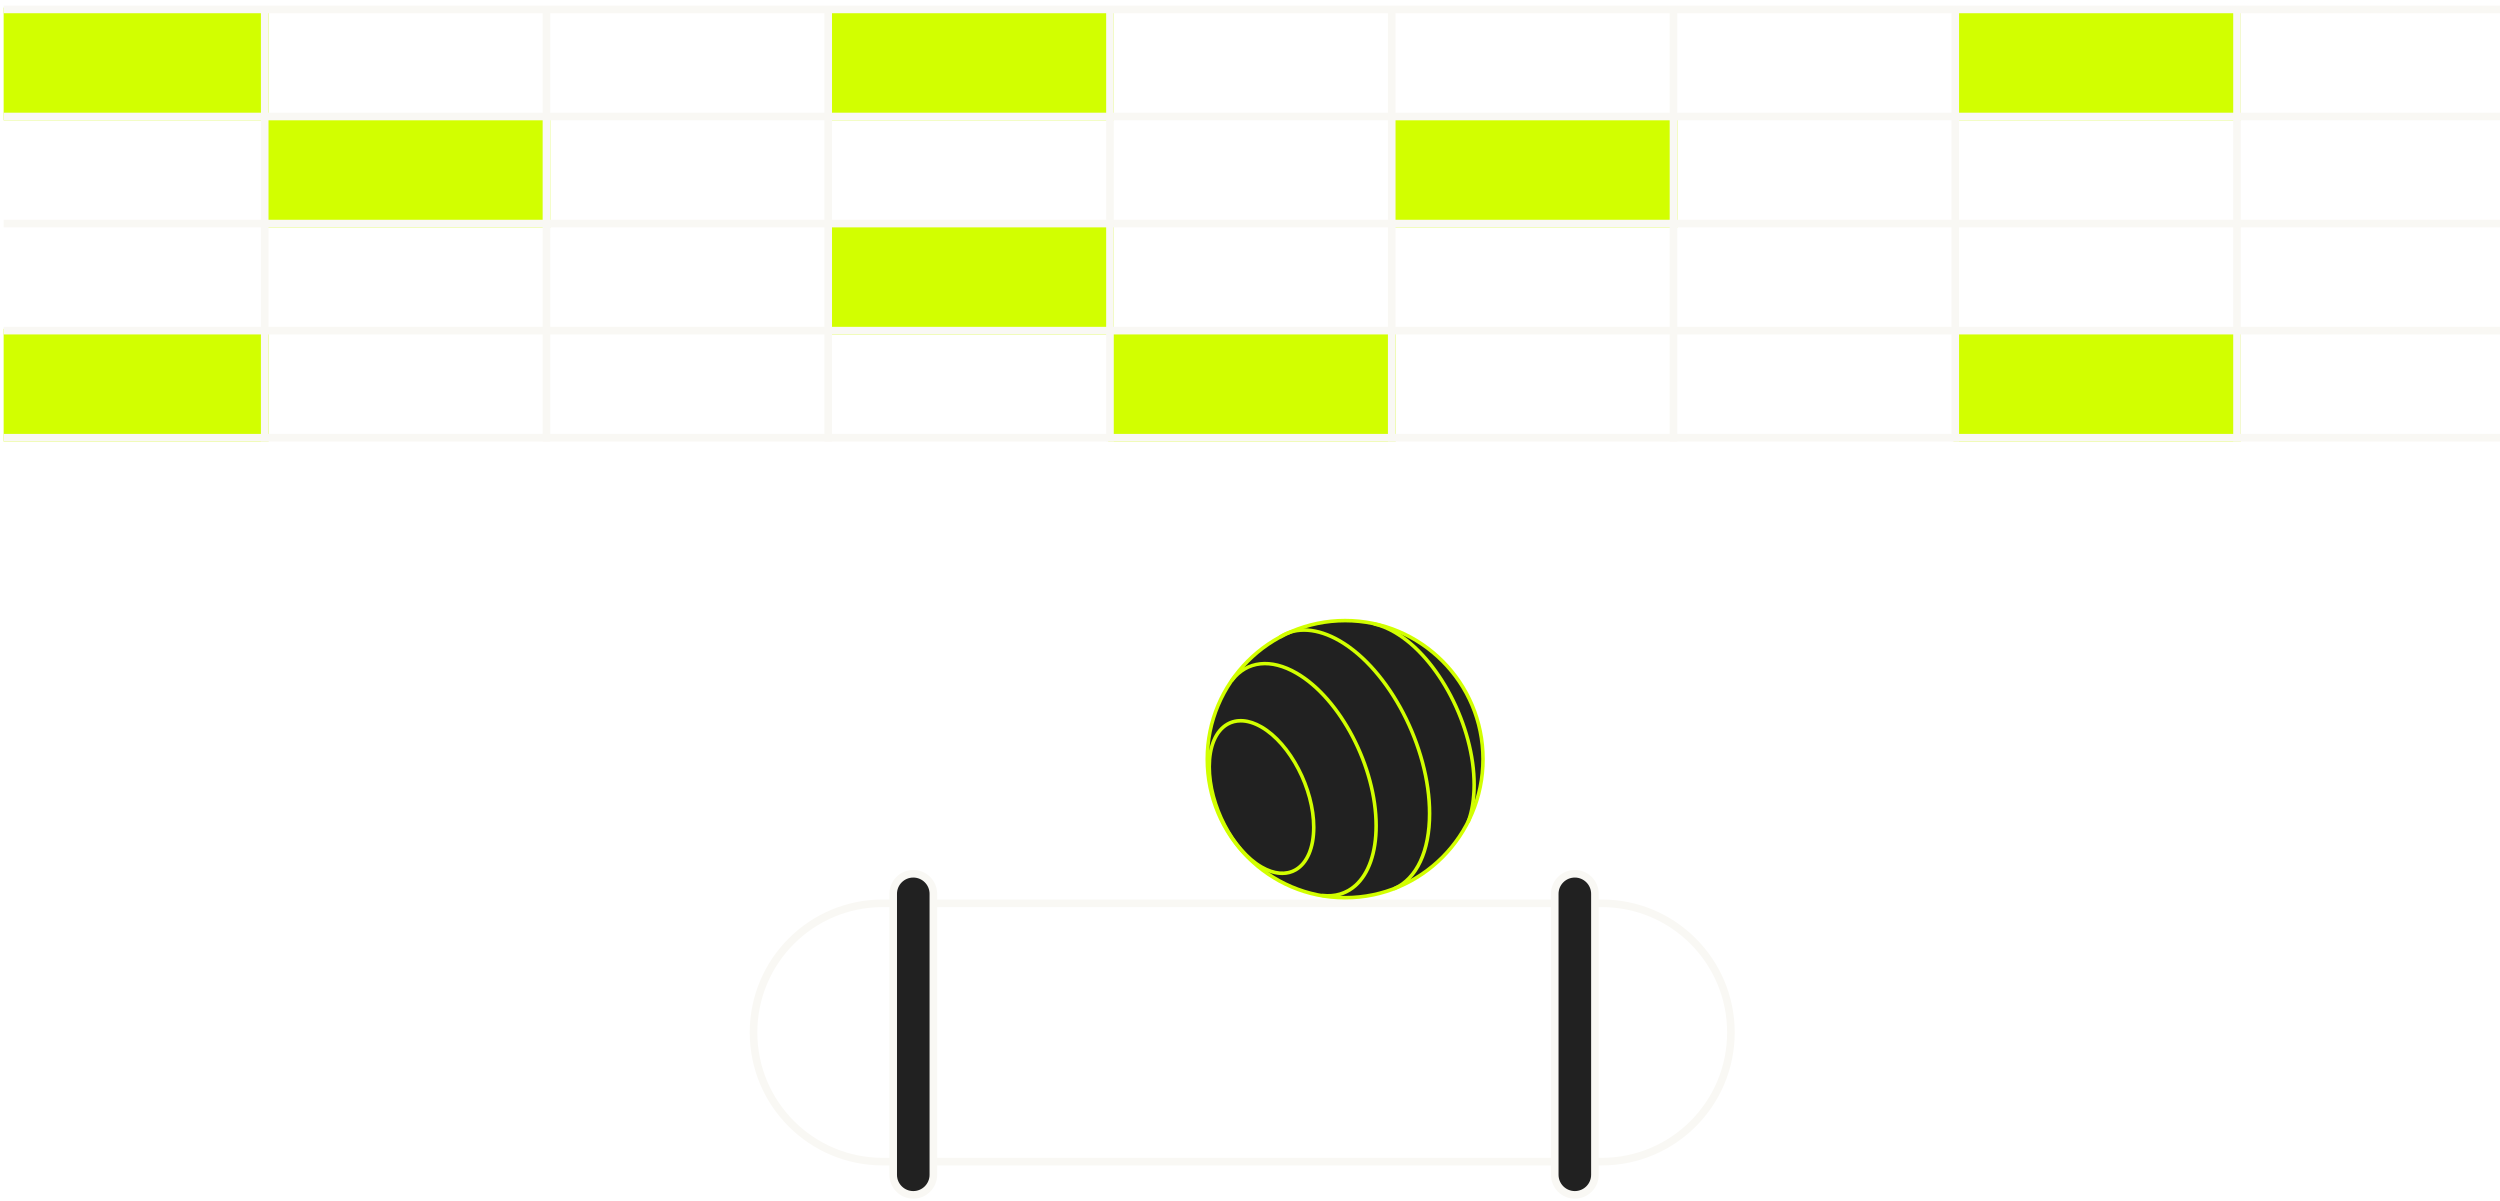
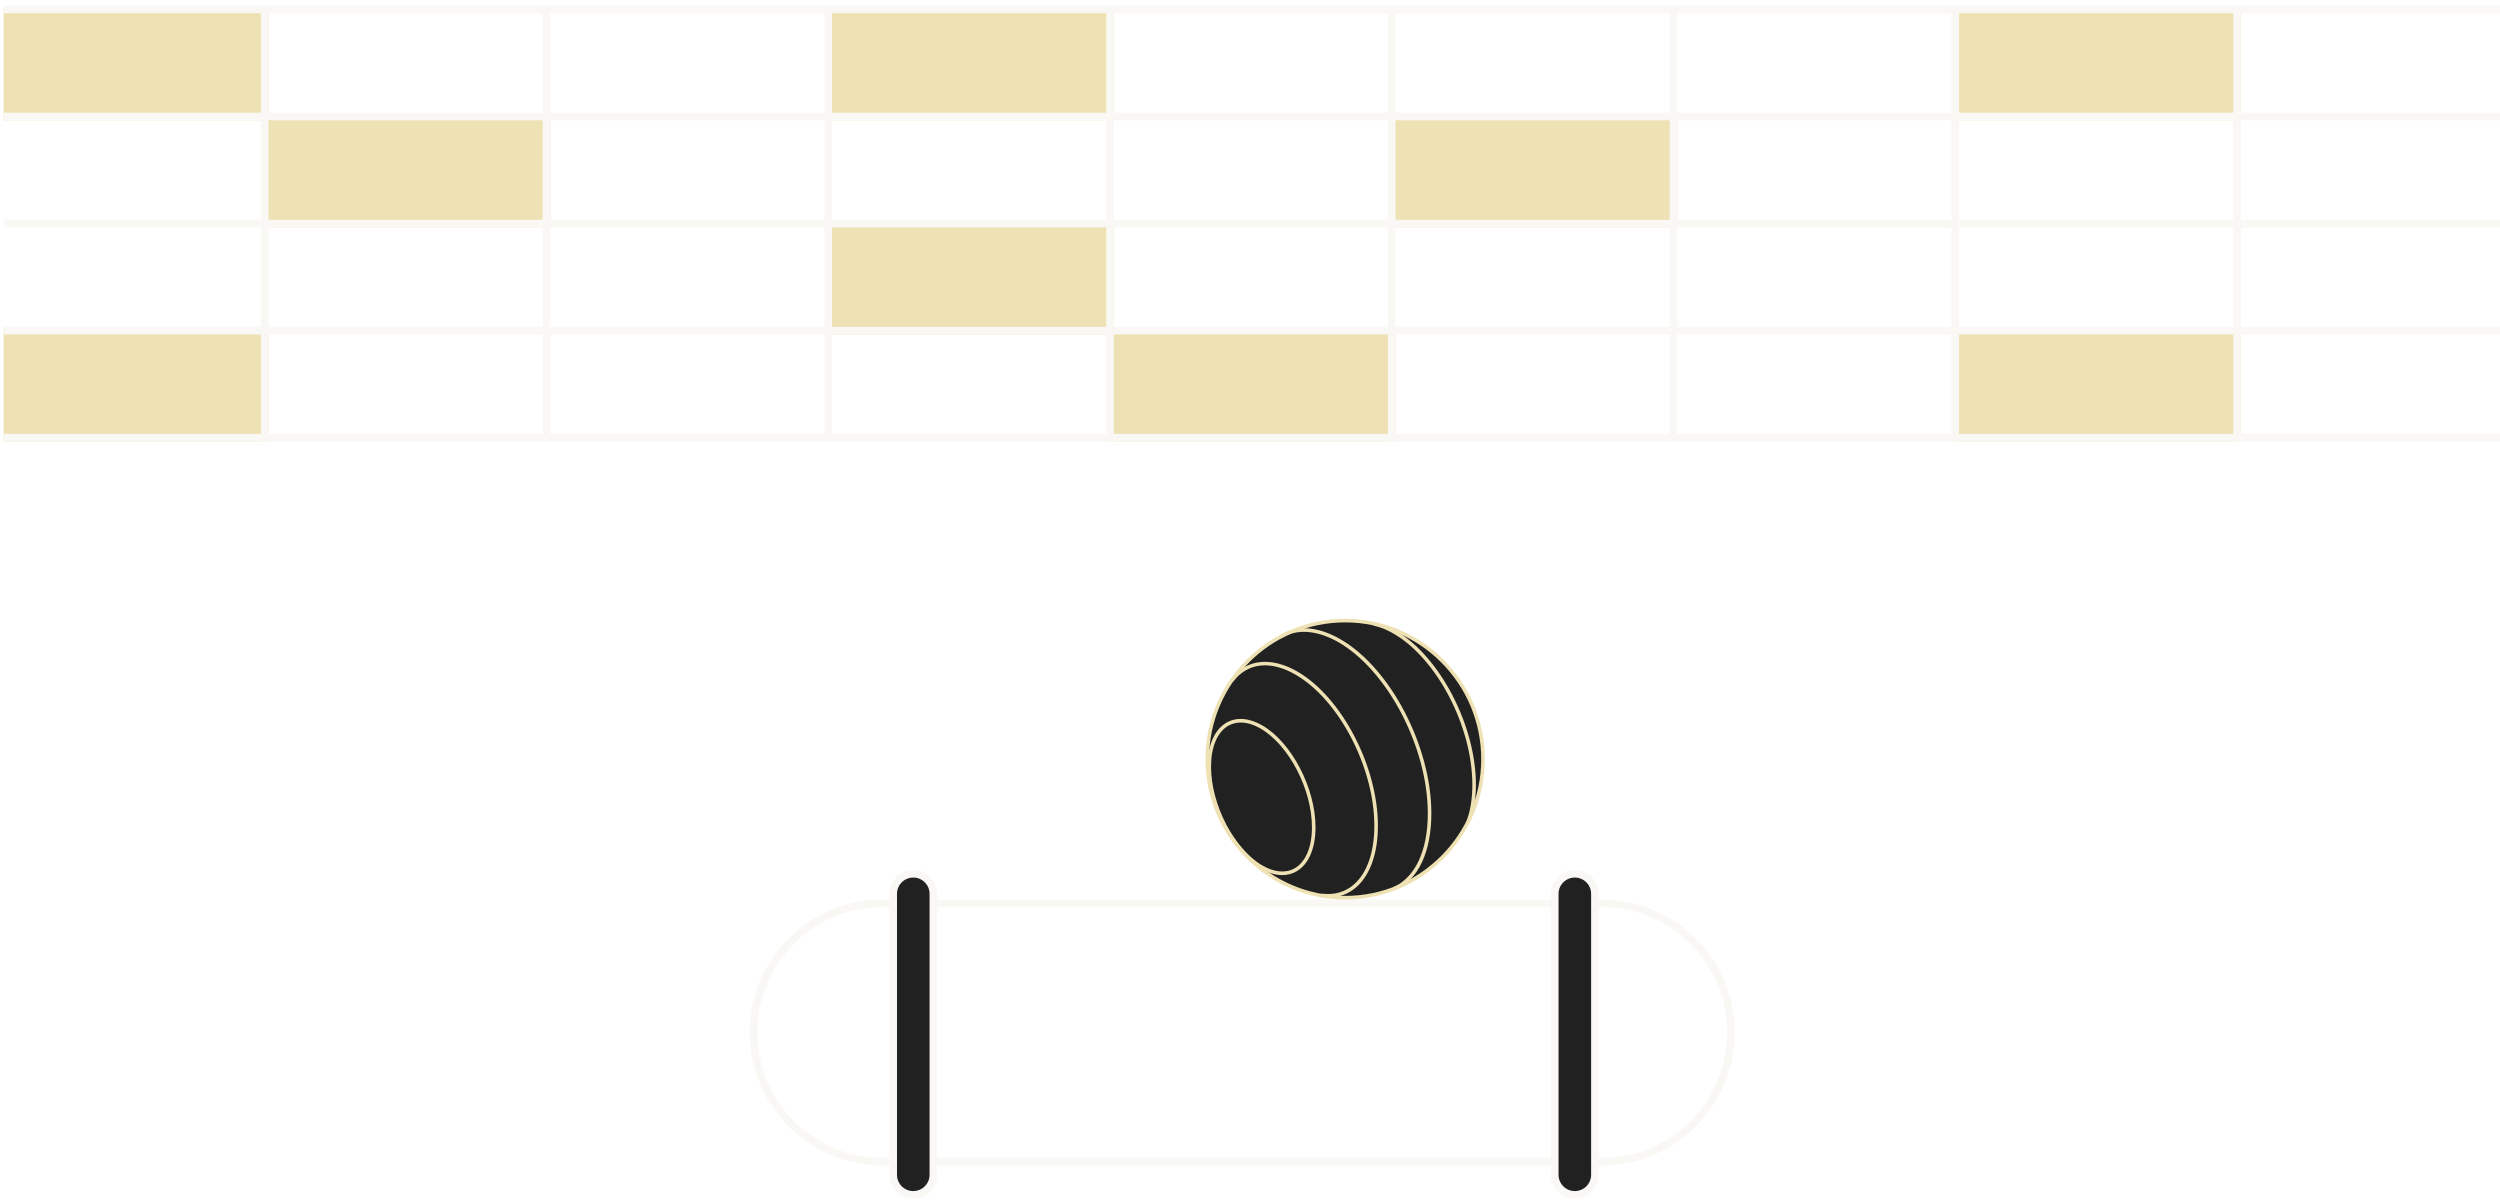
<svg xmlns="http://www.w3.org/2000/svg" width="329" height="158" viewBox="0 0 329 158" fill="none">
  <rect x="99.164" y="118.875" width="128.625" height="33.996" rx="16.998" stroke="#F9F8F4" />
  <rect x="117.543" y="114.986" width="5.288" height="42.259" rx="2.644" fill="#212121" stroke="#F9F8F4" />
  <rect x="204.604" y="114.986" width="5.288" height="42.259" rx="2.644" fill="#212121" stroke="#F9F8F4" />
  <path d="M177.019 118.137C187.04 118.137 195.163 109.974 195.163 99.904C195.163 89.834 187.04 81.671 177.019 81.671C166.998 81.671 158.875 89.834 158.875 99.904C158.875 109.974 166.998 118.137 177.019 118.137Z" fill="#212121" />
-   <path d="M177.02 118.375C166.885 118.375 158.641 110.089 158.641 99.904C158.641 89.719 166.885 81.434 177.02 81.434C187.154 81.434 195.399 89.72 195.399 99.904C195.399 110.088 187.154 118.375 177.02 118.375ZM177.02 81.907C167.145 81.907 159.111 89.981 159.111 99.904C159.111 109.827 167.145 117.901 177.02 117.901C186.894 117.901 194.928 109.827 194.928 99.904C194.928 89.981 186.895 81.907 177.02 81.907Z" fill="#D2FF00" />
-   <path d="M183.524 117.169C183.434 117.169 183.348 117.117 183.309 117.03C183.256 116.911 183.309 116.77 183.427 116.717C186.268 115.427 187.897 111.904 187.897 107.052C187.897 98.387 182.643 88.29 176.185 84.544C173.361 82.904 170.616 82.703 168.655 83.989C168.546 84.059 168.401 84.03 168.329 83.92C168.259 83.81 168.289 83.663 168.398 83.591C170.513 82.204 173.437 82.401 176.421 84.133C183.009 87.955 188.368 98.236 188.368 107.051C188.368 112.099 186.638 115.778 183.621 117.148C183.59 117.163 183.557 117.17 183.524 117.17L183.524 117.169Z" fill="#D2FF00" />
-   <path d="M174.787 118.126C174.531 118.126 174.27 118.111 174.006 118.079C173.877 118.063 173.785 117.946 173.801 117.816C173.816 117.686 173.927 117.592 174.063 117.61C175.646 117.798 177.087 117.367 178.219 116.357C179.924 114.836 180.863 112.11 180.863 108.68C180.863 101.026 176.222 92.107 170.519 88.798C167.22 86.883 164.229 87.197 162.318 89.656C162.237 89.759 162.089 89.776 161.987 89.697C161.884 89.617 161.867 89.468 161.947 89.365C163.989 86.738 167.282 86.374 170.755 88.388C176.588 91.772 181.334 100.876 181.334 108.681C181.334 112.248 180.338 115.1 178.532 116.712C177.486 117.646 176.203 118.127 174.788 118.127L174.787 118.126Z" fill="#D2FF00" />
-   <path d="M193.235 108.334C193.208 108.334 193.18 108.329 193.154 108.319C193.031 108.274 192.969 108.138 193.015 108.016C193.509 106.665 193.761 105.072 193.761 103.282C193.761 95.628 189.12 86.709 183.416 83.399C182.551 82.897 181.694 82.544 180.867 82.349C180.741 82.32 180.662 82.192 180.692 82.065C180.722 81.938 180.846 81.858 180.975 81.888C181.845 82.094 182.745 82.464 183.651 82.988C189.485 86.374 194.231 95.477 194.231 103.282C194.231 105.128 193.971 106.775 193.456 108.179C193.421 108.274 193.331 108.334 193.235 108.334Z" fill="#D2FF00" />
-   <path d="M168.746 115.165C167.849 115.165 166.88 114.877 165.895 114.306C162.039 112.068 158.902 106.054 158.902 100.899C158.902 98.138 159.811 96.026 161.396 95.107C162.719 94.338 164.402 94.468 166.131 95.471C169.986 97.709 173.123 103.722 173.123 108.877C173.123 111.638 172.214 113.75 170.629 114.669C170.059 115 169.423 115.165 168.746 115.165ZM163.28 95.087C162.683 95.087 162.127 95.229 161.632 95.517C160.196 96.35 159.373 98.312 159.373 100.899C159.373 105.903 162.404 111.733 166.131 113.895C167.707 114.81 169.222 114.938 170.393 114.26C171.829 113.427 172.652 111.465 172.652 108.877C172.652 103.874 169.621 98.043 165.895 95.882C164.985 95.354 164.095 95.087 163.28 95.087Z" fill="#D2FF00" />
-   <rect x="0.48" y="1" width="34.854" height="14.832" fill="#D2FF00" />
-   <rect x="0.48" y="43.27" width="34.854" height="14.832" fill="#D2FF00" />
-   <rect x="34.594" y="15.09" width="37.821" height="14.832" fill="#D2FF00" />
-   <rect x="182.913" y="15.09" width="37.821" height="14.832" fill="#D2FF00" />
-   <rect x="108.755" y="1" width="37.821" height="14.832" fill="#D2FF00" />
-   <rect x="108.755" y="29.18" width="37.821" height="14.832" fill="#D2FF00" />
-   <rect x="145.833" y="43.27" width="37.821" height="14.832" fill="#D2FF00" />
-   <rect x="257.071" y="1" width="37.821" height="14.832" fill="#D2FF00" />
-   <rect x="257.071" y="43.27" width="37.821" height="14.832" fill="#D2FF00" />
+   <path d="M177.02 118.375C166.885 118.375 158.641 110.089 158.641 99.904C158.641 89.719 166.885 81.434 177.02 81.434C187.154 81.434 195.399 89.72 195.399 99.904C195.399 110.088 187.154 118.375 177.02 118.375ZM177.02 81.907C167.145 81.907 159.111 89.981 159.111 99.904C159.111 109.827 167.145 117.901 177.02 117.901C186.894 117.901 194.928 109.827 194.928 99.904C194.928 89.981 186.895 81.907 177.02 81.907Z" fill="#EEE1B3" />
+   <path d="M183.524 117.169C183.434 117.169 183.348 117.117 183.309 117.03C183.256 116.911 183.309 116.77 183.427 116.717C186.268 115.427 187.897 111.904 187.897 107.052C187.897 98.387 182.643 88.29 176.185 84.544C173.361 82.904 170.616 82.703 168.655 83.989C168.546 84.059 168.401 84.03 168.329 83.92C168.259 83.81 168.289 83.663 168.398 83.591C170.513 82.204 173.437 82.401 176.421 84.133C183.009 87.955 188.368 98.236 188.368 107.051C188.368 112.099 186.638 115.778 183.621 117.148C183.59 117.163 183.557 117.17 183.524 117.17L183.524 117.169Z" fill="#EEE1B3" />
+   <path d="M174.787 118.126C174.531 118.126 174.27 118.111 174.006 118.079C173.877 118.063 173.785 117.946 173.801 117.816C173.816 117.686 173.927 117.592 174.063 117.61C175.646 117.798 177.087 117.367 178.219 116.357C179.924 114.836 180.863 112.11 180.863 108.68C180.863 101.026 176.222 92.107 170.519 88.798C167.22 86.883 164.229 87.197 162.318 89.656C162.237 89.759 162.089 89.776 161.987 89.697C161.884 89.617 161.867 89.468 161.947 89.365C163.989 86.738 167.282 86.374 170.755 88.388C176.588 91.772 181.334 100.876 181.334 108.681C181.334 112.248 180.338 115.1 178.532 116.712C177.486 117.646 176.203 118.127 174.788 118.127L174.787 118.126Z" fill="#EEE1B3" />
+   <path d="M193.235 108.334C193.208 108.334 193.18 108.329 193.154 108.319C193.031 108.274 192.969 108.138 193.015 108.016C193.509 106.665 193.761 105.072 193.761 103.282C193.761 95.628 189.12 86.709 183.416 83.399C182.551 82.897 181.694 82.544 180.867 82.349C180.741 82.32 180.662 82.192 180.692 82.065C180.722 81.938 180.846 81.858 180.975 81.888C181.845 82.094 182.745 82.464 183.651 82.988C189.485 86.374 194.231 95.477 194.231 103.282C194.231 105.128 193.971 106.775 193.456 108.179C193.421 108.274 193.331 108.334 193.235 108.334Z" fill="#EEE1B3" />
+   <path d="M168.746 115.165C167.849 115.165 166.88 114.877 165.895 114.306C162.039 112.068 158.902 106.054 158.902 100.899C158.902 98.138 159.811 96.026 161.396 95.107C162.719 94.338 164.402 94.468 166.131 95.471C169.986 97.709 173.123 103.722 173.123 108.877C173.123 111.638 172.214 113.75 170.629 114.669C170.059 115 169.423 115.165 168.746 115.165ZM163.28 95.087C162.683 95.087 162.127 95.229 161.632 95.517C160.196 96.35 159.373 98.312 159.373 100.899C159.373 105.903 162.404 111.733 166.131 113.895C167.707 114.81 169.222 114.938 170.393 114.26C171.829 113.427 172.652 111.465 172.652 108.877C172.652 103.874 169.621 98.043 165.895 95.882C164.985 95.354 164.095 95.087 163.28 95.087Z" fill="#EEE1B3" />
+   <rect x="0.48" y="1" width="34.854" height="14.832" fill="#EEE1B3" />
+   <rect x="0.48" y="43.27" width="34.854" height="14.832" fill="#EEE1B3" />
+   <rect x="34.594" y="15.09" width="37.821" height="14.832" fill="#EEE1B3" />
+   <rect x="182.913" y="15.09" width="37.821" height="14.832" fill="#EEE1B3" />
+   <rect x="108.755" y="1" width="37.821" height="14.832" fill="#EEE1B3" />
+   <rect x="108.755" y="29.18" width="37.821" height="14.832" fill="#EEE1B3" />
+   <rect x="145.833" y="43.27" width="37.821" height="14.832" fill="#EEE1B3" />
+   <rect x="257.071" y="1" width="37.821" height="14.832" fill="#EEE1B3" />
+   <rect x="257.071" y="43.27" width="37.821" height="14.832" fill="#EEE1B3" />
  <line x1="0.48" y1="1.241" x2="329.001" y2="1.241" stroke="#F9F8F4" />
  <line x1="0.48" y1="15.332" x2="329.001" y2="15.332" stroke="#F9F8F4" />
  <line x1="0.48" y1="29.422" x2="329.001" y2="29.422" stroke="#F9F8F4" />
  <line x1="0.48" y1="43.512" x2="329.001" y2="43.512" stroke="#F9F8F4" />
  <line x1="0.48" y1="57.602" x2="329.001" y2="57.602" stroke="#F9F8F4" />
  <line x1="34.836" y1="58.102" x2="34.836" y2="1" stroke="#F9F8F4" />
  <line x1="71.914" y1="58.102" x2="71.914" y2="1" stroke="#F9F8F4" />
  <line x1="108.992" y1="58.102" x2="108.992" y2="1" stroke="#F9F8F4" />
  <line x1="146.072" y1="58.102" x2="146.072" y2="1" stroke="#F9F8F4" />
  <line x1="183.152" y1="58.102" x2="183.152" y2="1" stroke="#F9F8F4" />
  <line x1="220.23" y1="58.102" x2="220.23" y2="1" stroke="#F9F8F4" />
  <line x1="257.312" y1="58.102" x2="257.312" y2="1" stroke="#F9F8F4" />
  <line x1="294.391" y1="58.102" x2="294.391" y2="1" stroke="#F9F8F4" />
</svg>
